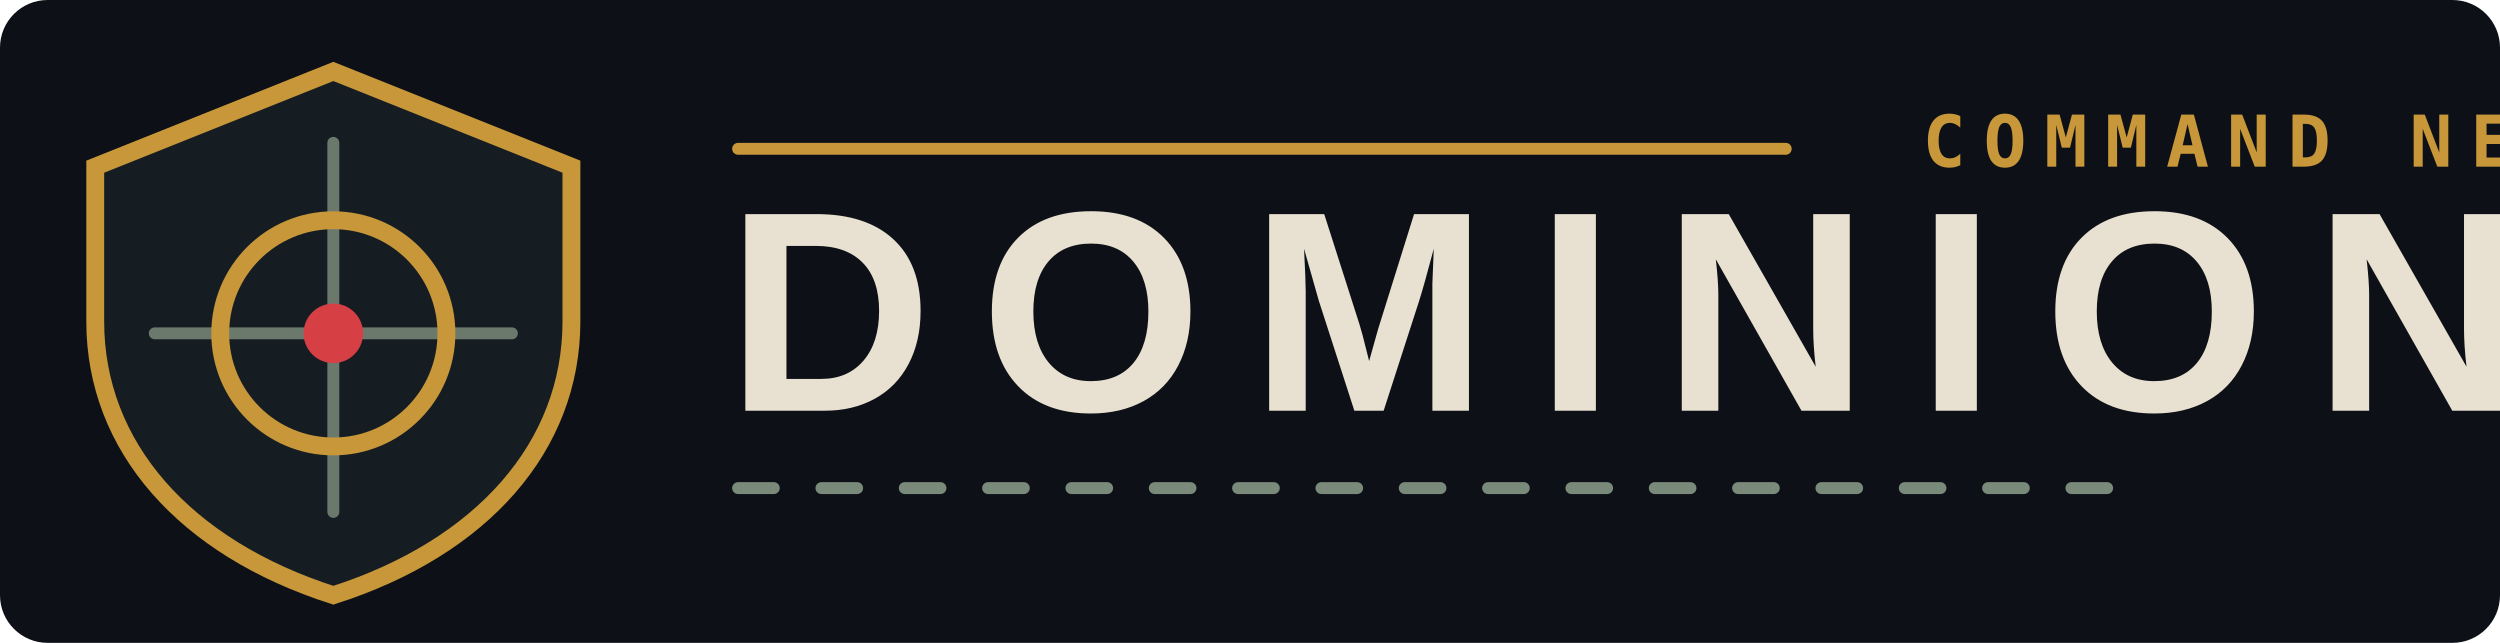
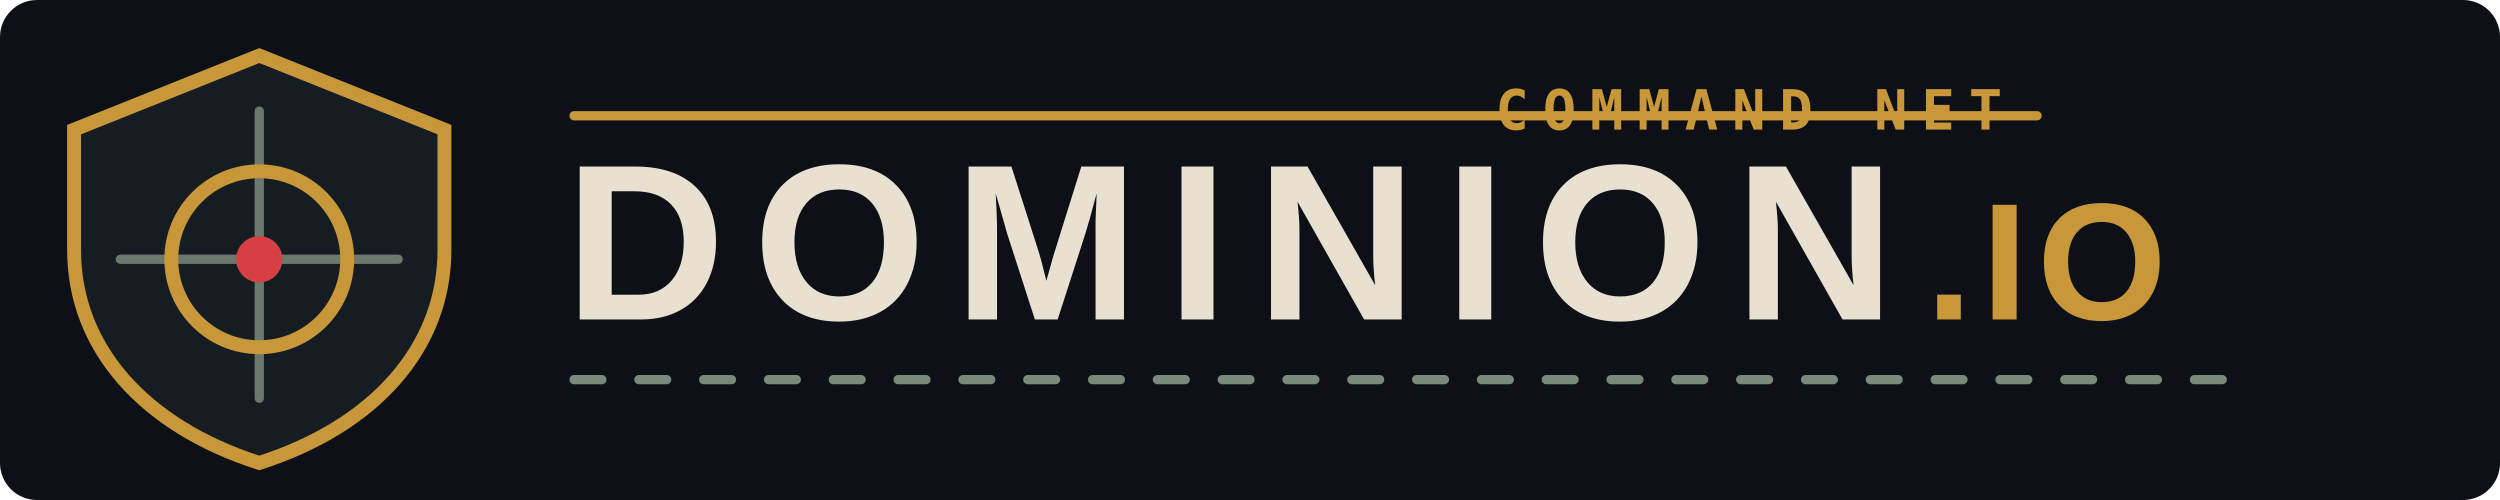
- <svg xmlns="http://www.w3.org/2000/svg" width="420" height="108" viewBox="0 0 420 108" fill="none">
-   <rect width="420" height="108" rx="8" fill="#0D1117" />
+ <svg xmlns="http://www.w3.org/2000/svg" width="540" height="108" viewBox="0 0 540 108" fill="none">
+   <rect width="540" height="108" rx="8" fill="#0D1117" />
  <path d="M56 12L96 28V54C96 75 81 92 56 100C31 92 16 75 16 54V28L56 12Z" fill="#161D22" stroke="#C8973A" stroke-width="3" />
  <path d="M56 24V86M26 56H86" stroke="#7A8A7A" stroke-width="2" stroke-linecap="round" opacity=".85" />
  <circle cx="56" cy="56" r="19" stroke="#C8973A" stroke-width="3" />
  <circle cx="56" cy="56" r="5" fill="#D64045" />
-   <path d="M124 25H300" stroke="#C8973A" stroke-width="2" stroke-linecap="round" />
-   <path d="M124 82H356" stroke="#7A8A7A" stroke-width="2" stroke-linecap="round" stroke-dasharray="6 8" />
-   <text x="122" y="69" fill="#E8E0D0" font-family="Rajdhani, Orbitron, Arial, sans-serif" font-size="48" font-weight="800" letter-spacing="8">DOMINION</text>
+   <path d="M124 25H440" stroke="#C8973A" stroke-width="2" stroke-linecap="round" />
+   <path d="M124 82H480" stroke="#7A8A7A" stroke-width="2" stroke-linecap="round" stroke-dasharray="6 8" />
+   <text x="122" y="69" fill="#E8E0D0" font-family="Rajdhani, Orbitron, Arial, sans-serif" font-size="48" font-weight="800" letter-spacing="6">DOMINION</text>
+   <text x="416" y="69" fill="#C8973A" font-family="Rajdhani, Orbitron, Arial, sans-serif" font-size="36" font-weight="700" letter-spacing="2">.IO</text>
  <text x="323" y="28" fill="#C8973A" font-family="Share Tech Mono, monospace" font-size="12" font-weight="700" letter-spacing="3">COMMAND NET</text>
</svg>
